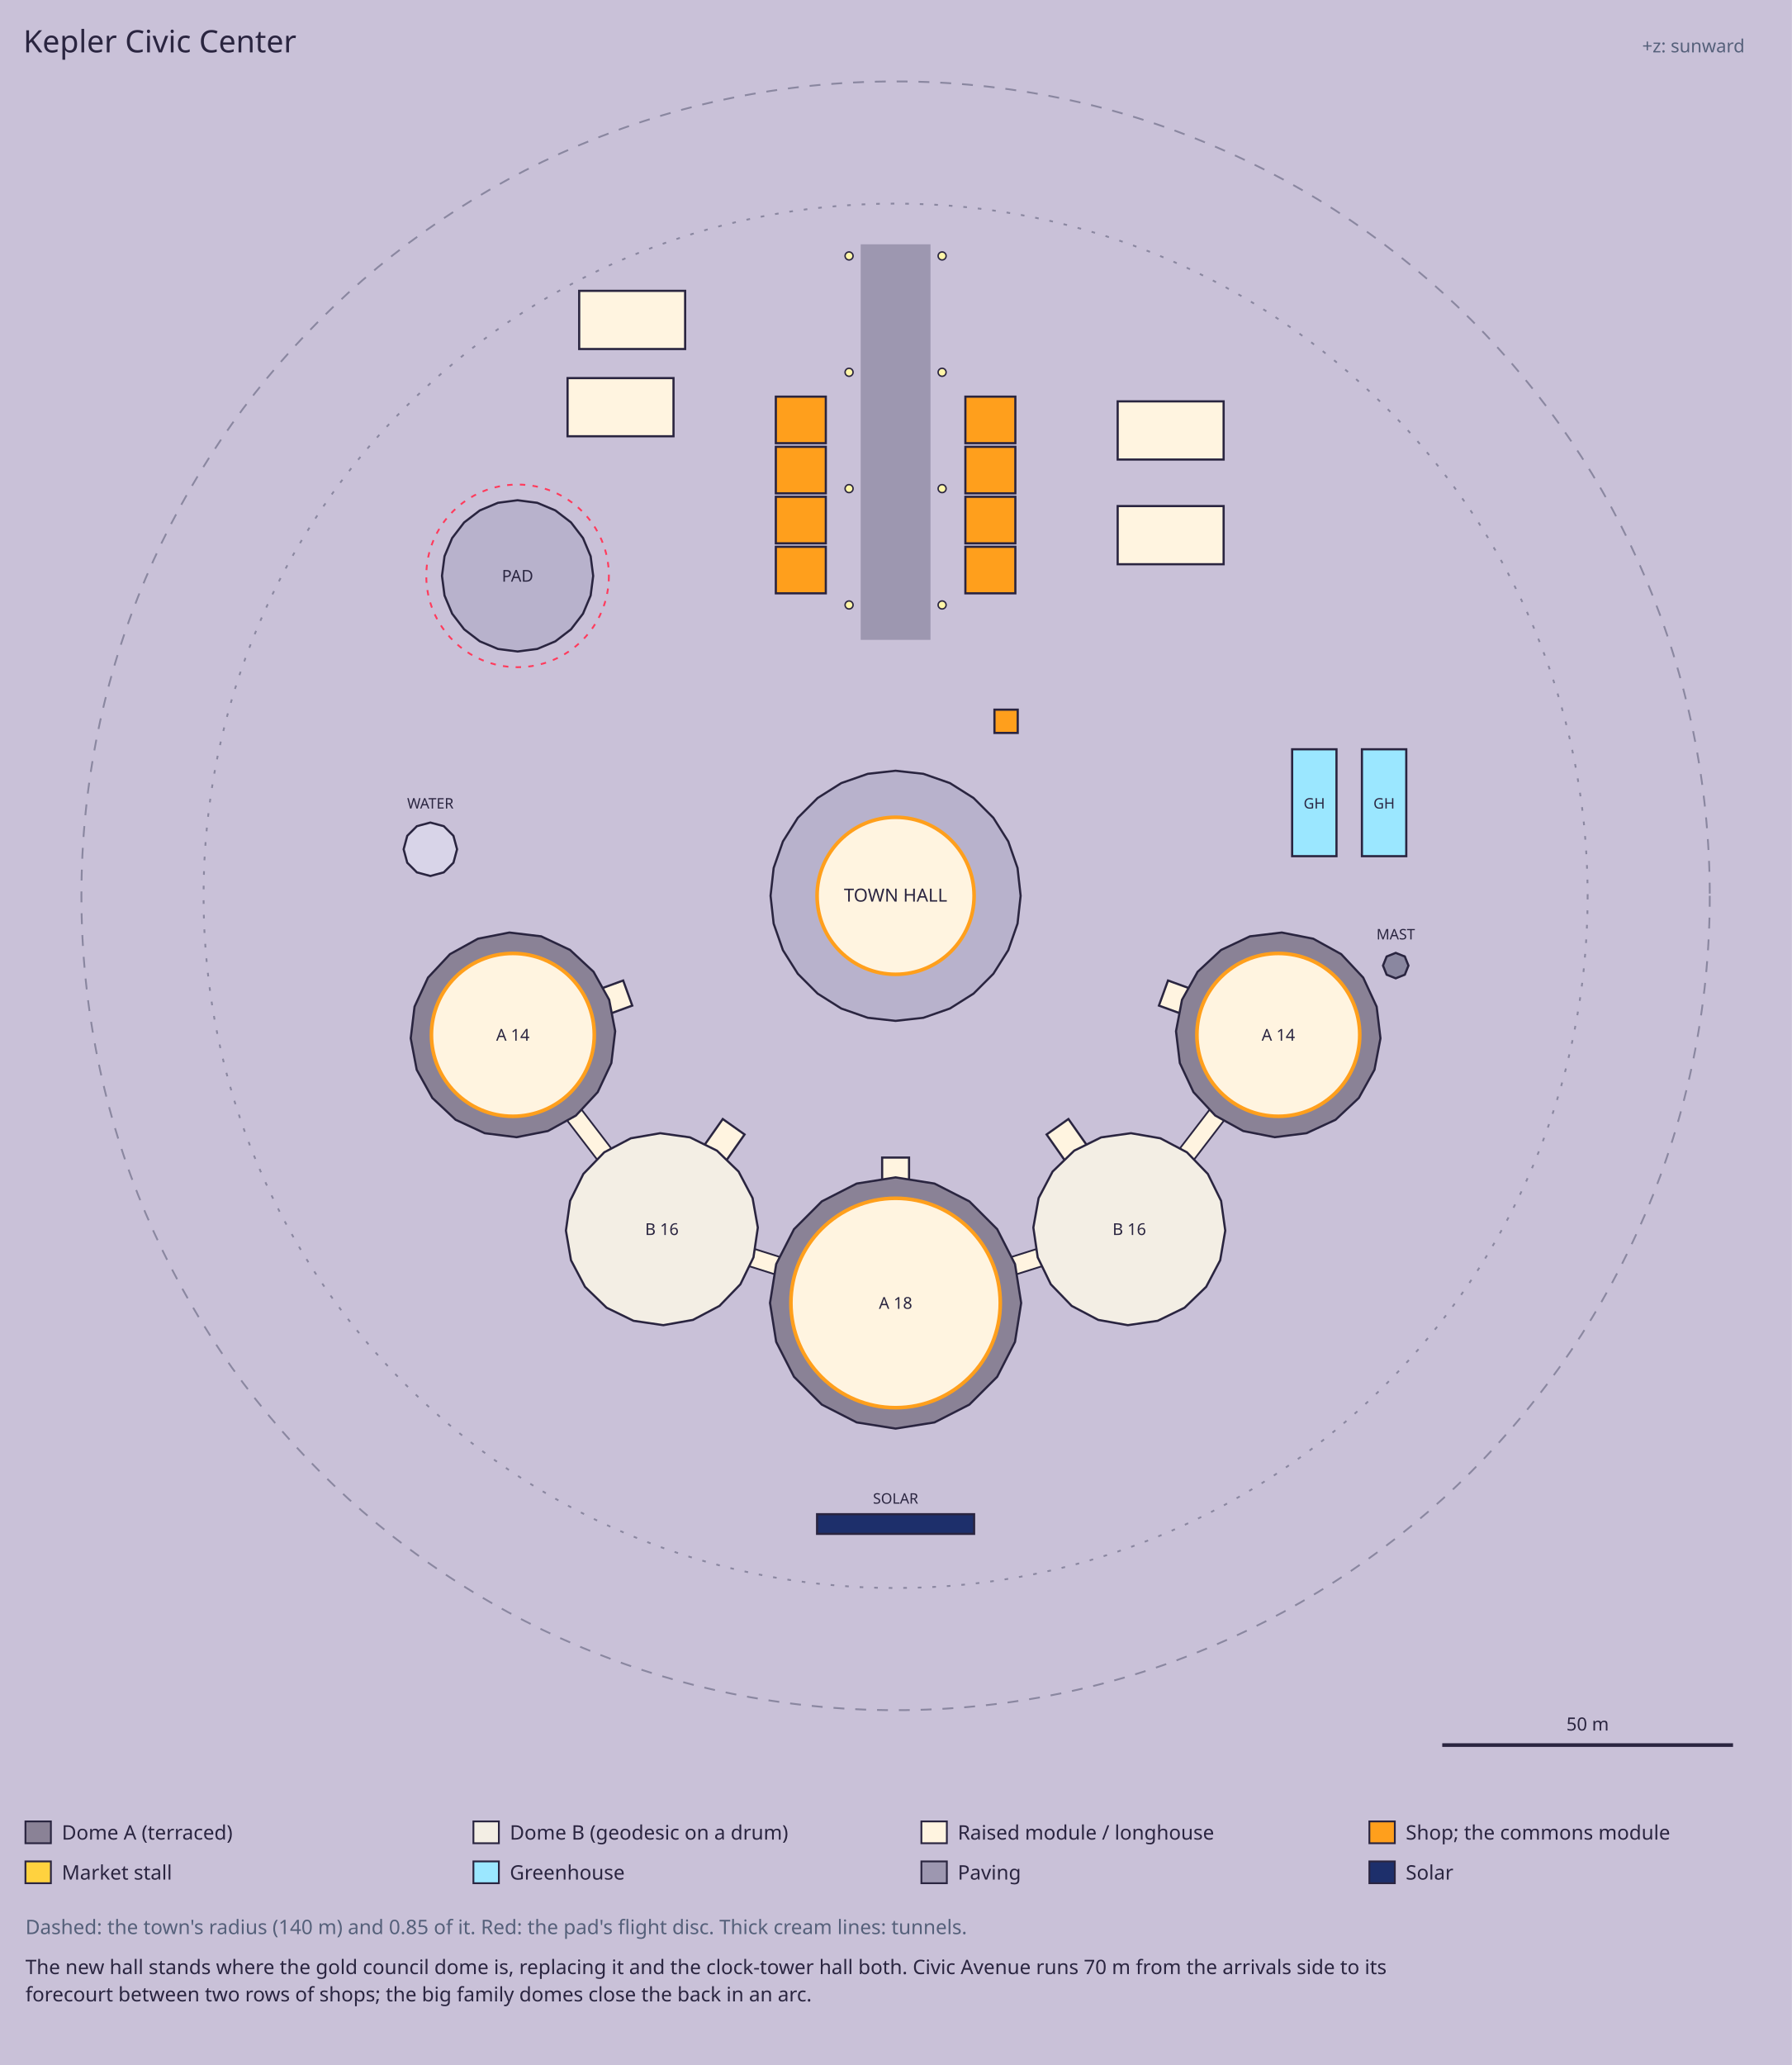
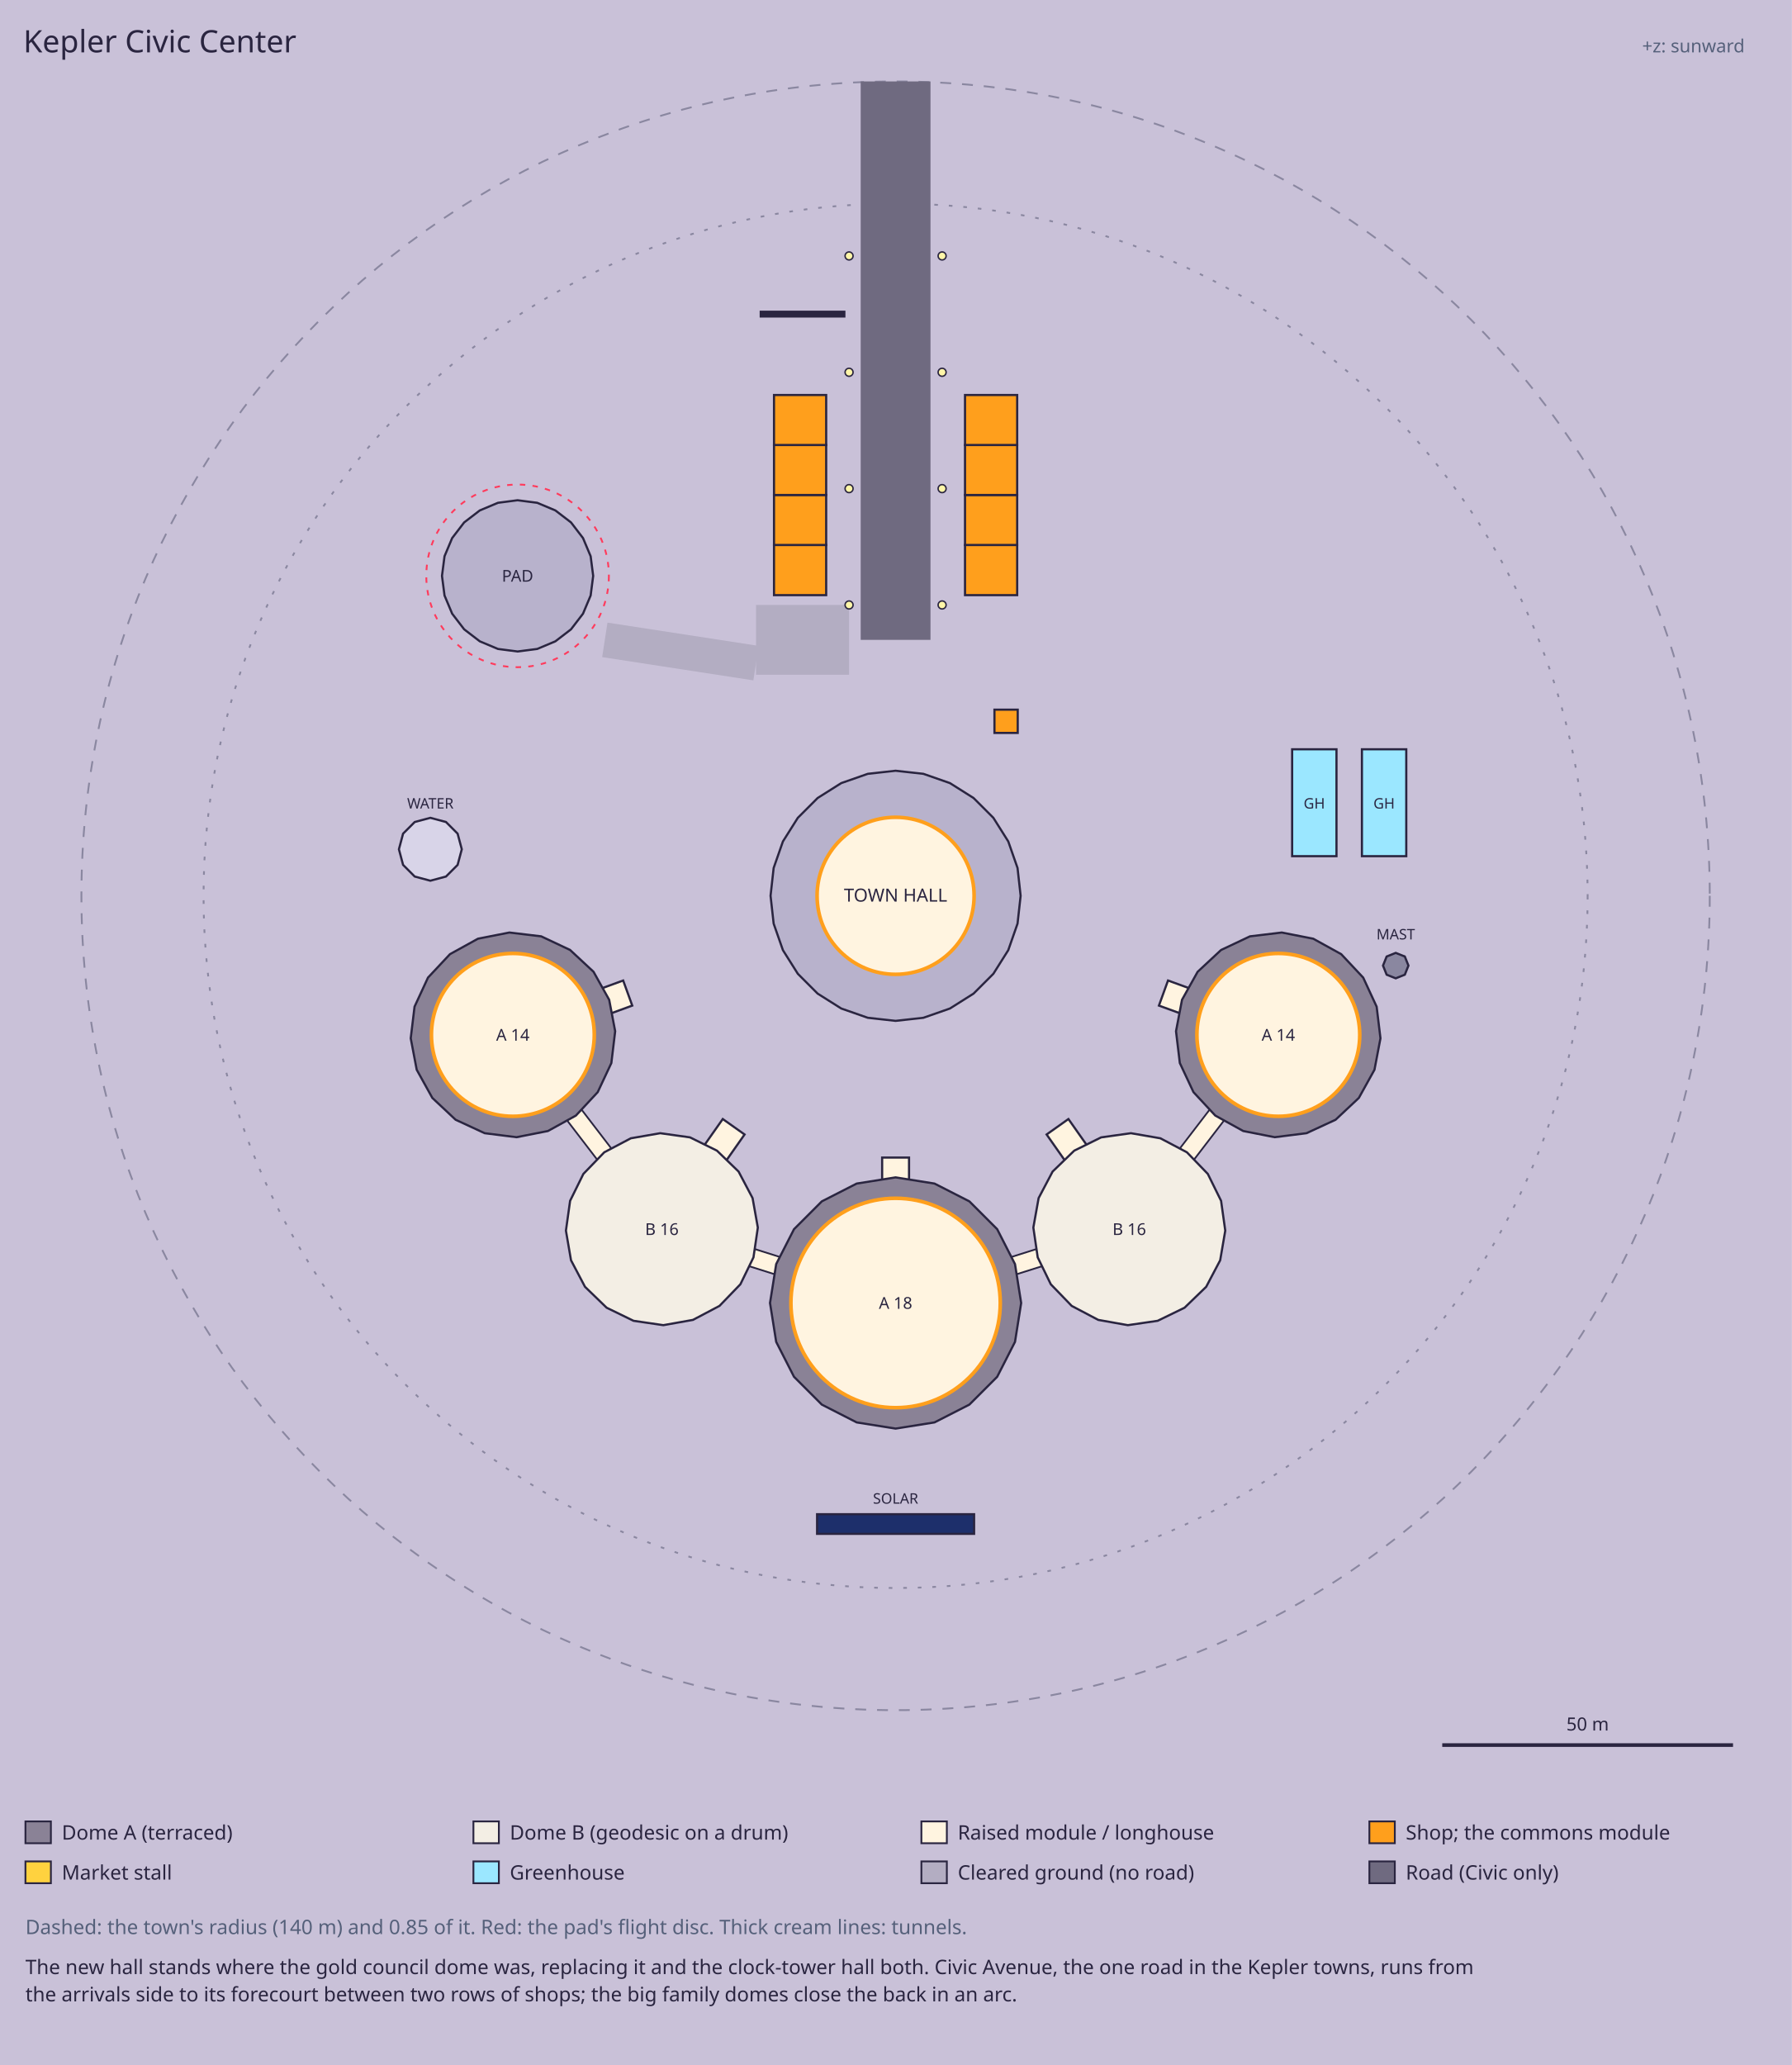
<svg xmlns="http://www.w3.org/2000/svg" viewBox="0 0 986 1136" width="986" height="1136">
  <rect width="986" height="1136" fill="#c9c1d8" />
  <circle cx="492.8" cy="492.8" r="448" fill="none" stroke="#8a87a0" stroke-dasharray="6 6" />
  <circle cx="492.8" cy="492.8" r="380.8" fill="none" stroke="#8a87a0" stroke-dasharray="2 6" />
-   <polygon points="473.6,352 512,352 512,134.4 473.6,134.4" fill="#9d97b0" stroke="none" stroke-width="1.2" />
+   <polygon points="473.6,352 512,352 512,44.8 473.6,44.8" fill="#6f6a80" stroke="none" stroke-width="1.2" />
+   <line x1="332.8" y1="352" x2="416" y2="364.8" stroke="#b3adc2" stroke-width="19.2" />
+   <polygon points="416,371.2 467.2,371.2 467.2,332.8 416,332.8" fill="#b3adc2" stroke="none" stroke-width="1.2" />
  <line x1="282.2" y1="569.3" x2="364.2" y2="676.2" stroke="#2a2540" stroke-width="10.88" />
  <line x1="282.2" y1="569.3" x2="364.2" y2="676.2" stroke="#fff4e0" stroke-width="8.96" />
  <line x1="364.2" y1="676.2" x2="492.8" y2="716.8" stroke="#2a2540" stroke-width="10.88" />
  <line x1="364.2" y1="676.2" x2="492.8" y2="716.8" stroke="#fff4e0" stroke-width="8.96" />
  <line x1="492.8" y1="716.8" x2="621.4" y2="676.2" stroke="#2a2540" stroke-width="10.88" />
  <line x1="492.8" y1="716.8" x2="621.4" y2="676.2" stroke="#fff4e0" stroke-width="8.96" />
  <line x1="621.4" y1="676.2" x2="703.4" y2="569.3" stroke="#2a2540" stroke-width="10.88" />
  <line x1="621.4" y1="676.2" x2="703.4" y2="569.3" stroke="#fff4e0" stroke-width="8.96" />
  <circle cx="284.8" cy="316.8" r="50.24" fill="none" stroke="#ff3b5c" stroke-dasharray="3 4" />
  <polygon points="561.6,492.8 559.9,477.5 554.8,462.9 546.6,449.9 535.7,439 522.7,430.8 508.1,425.7 492.8,424 477.5,425.7 462.9,430.8 449.9,439 439,449.9 430.8,462.9 425.7,477.5 424,492.8 425.7,508.1 430.8,522.7 439,535.7 449.9,546.6 462.9,554.8 477.5,559.9 492.8,561.6 508.1,559.9 522.7,554.8 535.7,546.6 546.6,535.7 554.8,522.7 559.9,508.1" fill="#b8b2cc" stroke="#2a2540" stroke-width="1.2" />
  <circle cx="492.8" cy="492.8" r="43.2" fill="#fff4e0" stroke="#ff9f1c" stroke-width="2" />
  <polygon points="547.2,403.2 560,403.2 560,390.4 547.2,390.4" fill="#ff9f1c" stroke="#2a2540" stroke-width="1.2" />
  <text x="492.8" y="496" font-size="10" fill="#2a2540" text-anchor="middle" font-family="Verdana, sans-serif">TOWN HALL</text>
-   <polygon points="426.9,300.8 426.9,326.4 454.4,326.4 454.4,300.8" fill="#ff9f1c" stroke="#2a2540" stroke-width="1.2" />
-   <polygon points="558.7,326.4 558.7,300.8 531.2,300.8 531.2,326.4" fill="#ff9f1c" stroke="#2a2540" stroke-width="1.2" />
-   <polygon points="426.9,273.3 426.9,298.9 454.4,298.9 454.4,273.3" fill="#ff9f1c" stroke="#2a2540" stroke-width="1.2" />
-   <polygon points="558.7,298.9 558.7,273.3 531.2,273.3 531.2,298.9" fill="#ff9f1c" stroke="#2a2540" stroke-width="1.2" />
-   <polygon points="426.9,245.8 426.9,271.4 454.4,271.4 454.4,245.8" fill="#ff9f1c" stroke="#2a2540" stroke-width="1.2" />
-   <polygon points="558.7,271.4 558.7,245.8 531.2,245.8 531.2,271.4" fill="#ff9f1c" stroke="#2a2540" stroke-width="1.2" />
-   <polygon points="426.9,218.2 426.9,243.8 454.4,243.8 454.4,218.2" fill="#ff9f1c" stroke="#2a2540" stroke-width="1.2" />
-   <polygon points="558.7,243.8 558.7,218.2 531.2,218.2 531.2,243.8" fill="#ff9f1c" stroke="#2a2540" stroke-width="1.2" />
+   <polygon points="425.9,299.8 425.9,327.4 454.6,327.4 454.6,299.8" fill="#ff9f1c" stroke="#2a2540" stroke-width="1.2" />
+   <polygon points="559.7,327.4 559.7,299.8 531,299.8 531,327.4" fill="#ff9f1c" stroke="#2a2540" stroke-width="1.2" />
+   <polygon points="425.9,272.3 425.9,299.8 454.6,299.8 454.6,272.3" fill="#ff9f1c" stroke="#2a2540" stroke-width="1.2" />
+   <polygon points="559.7,299.8 559.7,272.3 531,272.3 531,299.8" fill="#ff9f1c" stroke="#2a2540" stroke-width="1.2" />
+   <polygon points="425.9,244.8 425.9,272.3 454.6,272.3 454.6,244.8" fill="#ff9f1c" stroke="#2a2540" stroke-width="1.2" />
+   <polygon points="559.7,272.3 559.7,244.8 531,244.8 531,272.3" fill="#ff9f1c" stroke="#2a2540" stroke-width="1.2" />
+   <polygon points="425.9,217.3 425.9,244.8 454.6,244.8 454.6,217.3" fill="#ff9f1c" stroke="#2a2540" stroke-width="1.2" />
+   <polygon points="559.7,244.8 559.7,217.3 531,217.3 531,244.8" fill="#ff9f1c" stroke="#2a2540" stroke-width="1.2" />
  <polygon points="279.7,562.4 284.8,576.2 347.9,553.2 342.9,539.4" fill="#fff4e0" stroke="#2a2540" stroke-width="1.2" />
  <polygon points="301.5,622.2 316.9,613.7 328.9,600.8 336.4,584.8 338.5,567.3 335.2,550 326.6,534.6 313.7,522.6 297.8,515.1 280.3,513 263,516.4 247.6,524.9 235.5,537.8 228.1,553.8 226,571.2 229.3,588.5 237.9,604 250.7,616 266.7,623.4 284.2,625.6" fill="#8a8296" stroke="#2a2540" stroke-width="1.2" />
  <circle cx="282.2" cy="569.3" r="44.8" fill="#fff4e0" stroke="#ff9f1c" stroke-width="2" />
  <text x="282.2" y="572.5" font-size="9" fill="#2a2540" text-anchor="middle" font-family="Verdana, sans-serif">A 14</text>
  <polygon points="358.1,671.9 370.2,680.4 409.7,624.1 397.7,615.6" fill="#fff4e0" stroke="#2a2540" stroke-width="1.2" />
  <polygon points="407.4,706.5 414.6,691.7 417,675.3 414.1,659.1 406.4,644.5 394.5,633 379.7,625.7 363.3,623.4 347.1,626.2 332.5,633.9 321,645.8 313.7,660.6 311.4,677 314.2,693.3 321.9,707.9 333.8,719.4 348.6,726.6 365,729 381.3,726.1 395.9,718.4" fill="#f3eee4" stroke="#2a2540" stroke-width="1.2" />
  <text x="364.2" y="679.4" font-size="9" fill="#2a2540" text-anchor="middle" font-family="Verdana, sans-serif">B 16</text>
  <polygon points="485.4,716.8 500.2,716.8 500.2,636.8 485.4,636.8" fill="#fff4e0" stroke="#2a2540" stroke-width="1.2" />
  <polygon points="561.9,716.8 558.5,695.4 548.7,676.2 533.4,660.9 514.2,651.1 492.8,647.7 471.4,651.1 452.2,660.9 436.9,676.2 427.1,695.4 423.7,716.8 427.1,738.2 436.9,757.4 452.2,772.7 471.4,782.5 492.8,785.9 514.2,782.5 533.4,772.7 548.7,757.4 558.5,738.2" fill="#8a8296" stroke="#2a2540" stroke-width="1.2" />
  <circle cx="492.8" cy="716.8" r="57.6" fill="#fff4e0" stroke="#ff9f1c" stroke-width="2" />
  <text x="492.8" y="720" font-size="9" fill="#2a2540" text-anchor="middle" font-family="Verdana, sans-serif">A 18</text>
  <polygon points="615.4,680.4 627.5,671.9 587.9,615.6 575.9,624.1" fill="#fff4e0" stroke="#2a2540" stroke-width="1.2" />
  <polygon points="664.6,645.8 653.1,633.9 638.5,626.2 622.3,623.4 605.9,625.7 591.1,633 579.2,644.5 571.5,659.1 568.6,675.3 571,691.7 578.2,706.5 589.7,718.4 604.3,726.1 620.6,729 637,726.6 651.8,719.4 663.7,707.9 671.4,693.3 674.2,677 671.9,660.6" fill="#f3eee4" stroke="#2a2540" stroke-width="1.2" />
  <text x="621.4" y="679.4" font-size="9" fill="#2a2540" text-anchor="middle" font-family="Verdana, sans-serif">B 16</text>
  <polygon points="700.8,576.2 705.9,562.4 642.7,539.4 637.7,553.2" fill="#fff4e0" stroke="#2a2540" stroke-width="1.2" />
  <polygon points="722.6,516.4 705.3,513 687.8,515.1 671.9,522.6 659,534.6 650.4,550 647.1,567.3 649.2,584.8 656.7,600.8 668.7,613.7 684.1,622.2 701.4,625.6 718.9,623.4 734.9,616 747.7,604 756.3,588.5 759.6,571.2 757.5,553.8 750.1,537.8 738,524.9" fill="#8a8296" stroke="#2a2540" stroke-width="1.2" />
  <circle cx="703.4" cy="569.3" r="44.8" fill="#fff4e0" stroke="#ff9f1c" stroke-width="2" />
  <text x="703.4" y="572.5" font-size="9" fill="#2a2540" text-anchor="middle" font-family="Verdana, sans-serif">A 14</text>
-   <polygon points="673.3,310.4 673.3,278.4 615,278.4 615,310.4" fill="#fff4e0" stroke="#2a2540" stroke-width="1.2" />
-   <polygon points="673.3,252.8 673.3,220.8 615,220.8 615,252.8" fill="#fff4e0" stroke="#2a2540" stroke-width="1.2" />
-   <polygon points="312.3,208 312.3,240 370.6,240 370.6,208" fill="#fff4e0" stroke="#2a2540" stroke-width="1.2" />
-   <polygon points="318.7,160 318.7,192 377,192 377,160" fill="#fff4e0" stroke="#2a2540" stroke-width="1.2" />
+   <polygon points="NaN,NaN NaN,NaN NaN,NaN NaN,NaN" fill="#fff4e0" stroke="#2a2540" stroke-width="1.2" />
+   <polygon points="NaN,NaN NaN,NaN NaN,NaN NaN,NaN" fill="#fff4e0" stroke="#2a2540" stroke-width="1.2" />
+   <polygon points="NaN,NaN NaN,NaN NaN,NaN NaN,NaN" fill="#fff4e0" stroke="#2a2540" stroke-width="1.2" />
+   <polygon points="NaN,NaN NaN,NaN NaN,NaN NaN,NaN" fill="#fff4e0" stroke="#2a2540" stroke-width="1.2" />
  <polygon points="711,471 735.4,471 735.4,412.2 711,412.2" fill="#9be7ff" stroke="#2a2540" stroke-width="1.2" />
  <text x="723.2" y="444.8" font-size="8" fill="#2a2540" text-anchor="middle" font-family="Verdana, sans-serif">GH</text>
  <polygon points="749.4,471 773.8,471 773.8,412.2 749.4,412.2" fill="#9be7ff" stroke="#2a2540" stroke-width="1.2" />
  <text x="761.6" y="444.8" font-size="8" fill="#2a2540" text-anchor="middle" font-family="Verdana, sans-serif">GH</text>
-   <polygon points="251.5,467.2 249.5,459.8 244.2,454.5 236.8,452.5 229.4,454.5 224.1,459.8 222.1,467.2 224.1,474.6 229.4,479.9 236.8,481.9 244.2,479.9 249.5,474.6" fill="#d8d4e8" stroke="#2a2540" stroke-width="1.2" />
+   <polygon points="254.1,467.2 251.8,458.6 245.4,452.2 236.8,449.9 228.2,452.2 221.8,458.6 219.5,467.2 221.8,475.8 228.2,482.2 236.8,484.5 245.4,482.2 251.8,475.8" fill="#d8d4e8" stroke="#2a2540" stroke-width="1.2" />
  <text x="236.8" y="444.8" font-size="8" fill="#2a2540" text-anchor="middle" font-family="Verdana, sans-serif">WATER</text>
  <polygon points="775,531.2 773,526.2 768,524.2 763,526.2 761,531.2 763,536.2 768,538.2 773,536.2" fill="#8a87a0" stroke="#2a2540" stroke-width="1.2" />
  <text x="768" y="516.8" font-size="8" fill="#2a2540" text-anchor="middle" font-family="Verdana, sans-serif">MAST</text>
  <polygon points="449.6,843.8 536,843.8 536,833 449.6,833" fill="#1d2f6b" stroke="#2a2540" stroke-width="1.2" />
  <text x="492.8" y="827.2" font-size="8" fill="#2a2540" text-anchor="middle" font-family="Verdana, sans-serif">SOLAR</text>
+   <polygon points="418.6,174.1 464.6,174.1 464.6,171.5 418.6,171.5" fill="#2a2540" stroke="#2a2540" stroke-width="1.2" />
  <circle cx="467.2" cy="332.8" r="2.2" fill="#fff6a8" stroke="#2a2540" stroke-width="0.8" />
  <circle cx="518.4" cy="332.8" r="2.2" fill="#fff6a8" stroke="#2a2540" stroke-width="0.8" />
  <circle cx="467.2" cy="268.8" r="2.2" fill="#fff6a8" stroke="#2a2540" stroke-width="0.8" />
  <circle cx="518.4" cy="268.8" r="2.2" fill="#fff6a8" stroke="#2a2540" stroke-width="0.8" />
  <circle cx="467.2" cy="204.8" r="2.2" fill="#fff6a8" stroke="#2a2540" stroke-width="0.8" />
  <circle cx="518.4" cy="204.8" r="2.2" fill="#fff6a8" stroke="#2a2540" stroke-width="0.8" />
  <circle cx="467.2" cy="140.8" r="2.2" fill="#fff6a8" stroke="#2a2540" stroke-width="0.8" />
  <circle cx="518.4" cy="140.8" r="2.2" fill="#fff6a8" stroke="#2a2540" stroke-width="0.8" />
  <polygon points="326.4,316.8 325,306 320.8,296 314.2,287.4 305.6,280.8 295.6,276.6 284.8,275.2 274,276.6 264,280.8 255.4,287.4 248.8,296 244.6,306 243.2,316.8 244.6,327.6 248.8,337.6 255.4,346.2 264,352.8 274,357 284.8,358.4 295.6,357 305.6,352.8 314.2,346.2 320.8,337.6 325,327.6" fill="#b8b2cc" stroke="#2a2540" stroke-width="1.2" />
  <text x="284.8" y="320" font-size="9" fill="#2a2540" text-anchor="middle" font-family="Verdana, sans-serif">PAD</text>
  <text x="12.8" y="28.8" font-size="17" fill="#2a2540" text-anchor="start" font-family="Verdana, sans-serif">Kepler Civic Center</text>
  <line x1="793.6" y1="960" x2="953.6" y2="960" stroke="#2a2540" stroke-width="2" />
  <text x="873.6" y="952" font-size="10" fill="#2a2540" text-anchor="middle" font-family="Verdana, sans-serif">50 m</text>
  <text x="960" y="28.8" font-size="10" fill="#55607a" text-anchor="end" font-family="Verdana, sans-serif">+z: sunward</text>
  <rect x="14" y="1002" width="14" height="12" fill="#8a8296" stroke="#2a2540" />
  <text x="34" y="1012" font-size="11" fill="#2a2540" font-family="Verdana, sans-serif">Dome A (terraced)</text>
  <rect x="260.5" y="1002" width="14" height="12" fill="#f3eee4" stroke="#2a2540" />
  <text x="280.5" y="1012" font-size="11" fill="#2a2540" font-family="Verdana, sans-serif">Dome B (geodesic on a drum)</text>
  <rect x="507" y="1002" width="14" height="12" fill="#fff4e0" stroke="#2a2540" />
  <text x="527" y="1012" font-size="11" fill="#2a2540" font-family="Verdana, sans-serif">Raised module / longhouse</text>
  <rect x="753.5" y="1002" width="14" height="12" fill="#ff9f1c" stroke="#2a2540" />
  <text x="773.5" y="1012" font-size="11" fill="#2a2540" font-family="Verdana, sans-serif">Shop; the commons module</text>
  <rect x="14" y="1024" width="14" height="12" fill="#ffd23f" stroke="#2a2540" />
  <text x="34" y="1034" font-size="11" fill="#2a2540" font-family="Verdana, sans-serif">Market stall</text>
  <rect x="260.5" y="1024" width="14" height="12" fill="#9be7ff" stroke="#2a2540" />
  <text x="280.5" y="1034" font-size="11" fill="#2a2540" font-family="Verdana, sans-serif">Greenhouse</text>
-   <rect x="507" y="1024" width="14" height="12" fill="#9d97b0" stroke="#2a2540" />
-   <text x="527" y="1034" font-size="11" fill="#2a2540" font-family="Verdana, sans-serif">Paving</text>
-   <rect x="753.5" y="1024" width="14" height="12" fill="#1d2f6b" stroke="#2a2540" />
-   <text x="773.5" y="1034" font-size="11" fill="#2a2540" font-family="Verdana, sans-serif">Solar</text>
+   <rect x="507" y="1024" width="14" height="12" fill="#b3adc2" stroke="#2a2540" />
+   <text x="527" y="1034" font-size="11" fill="#2a2540" font-family="Verdana, sans-serif">Cleared ground (no road)</text>
+   <rect x="753.5" y="1024" width="14" height="12" fill="#6f6a80" stroke="#2a2540" />
+   <text x="773.5" y="1034" font-size="11" fill="#2a2540" font-family="Verdana, sans-serif">Road (Civic only)</text>
  <text x="14" y="1064" font-size="11" fill="#55607a" font-family="Verdana, sans-serif">Dashed: the town's radius (140 m) and 0.85 of it. Red: the pad's flight disc. Thick cream lines: tunnels.</text>
-   <text x="14" y="1086" font-size="11" fill="#2a2540" font-family="Verdana, sans-serif">The new hall stands where the gold council dome is, replacing it and the clock-tower hall both. Civic Avenue runs 70 m from the arrivals side to its</text>
-   <text x="14" y="1101" font-size="11" fill="#2a2540" font-family="Verdana, sans-serif">forecourt between two rows of shops; the big family domes close the back in an arc.</text>
+   <text x="14" y="1086" font-size="11" fill="#2a2540" font-family="Verdana, sans-serif">The new hall stands where the gold council dome was, replacing it and the clock-tower hall both. Civic Avenue, the one road in the Kepler towns, runs from</text>
+   <text x="14" y="1101" font-size="11" fill="#2a2540" font-family="Verdana, sans-serif">the arrivals side to its forecourt between two rows of shops; the big family domes close the back in an arc.</text>
</svg>
